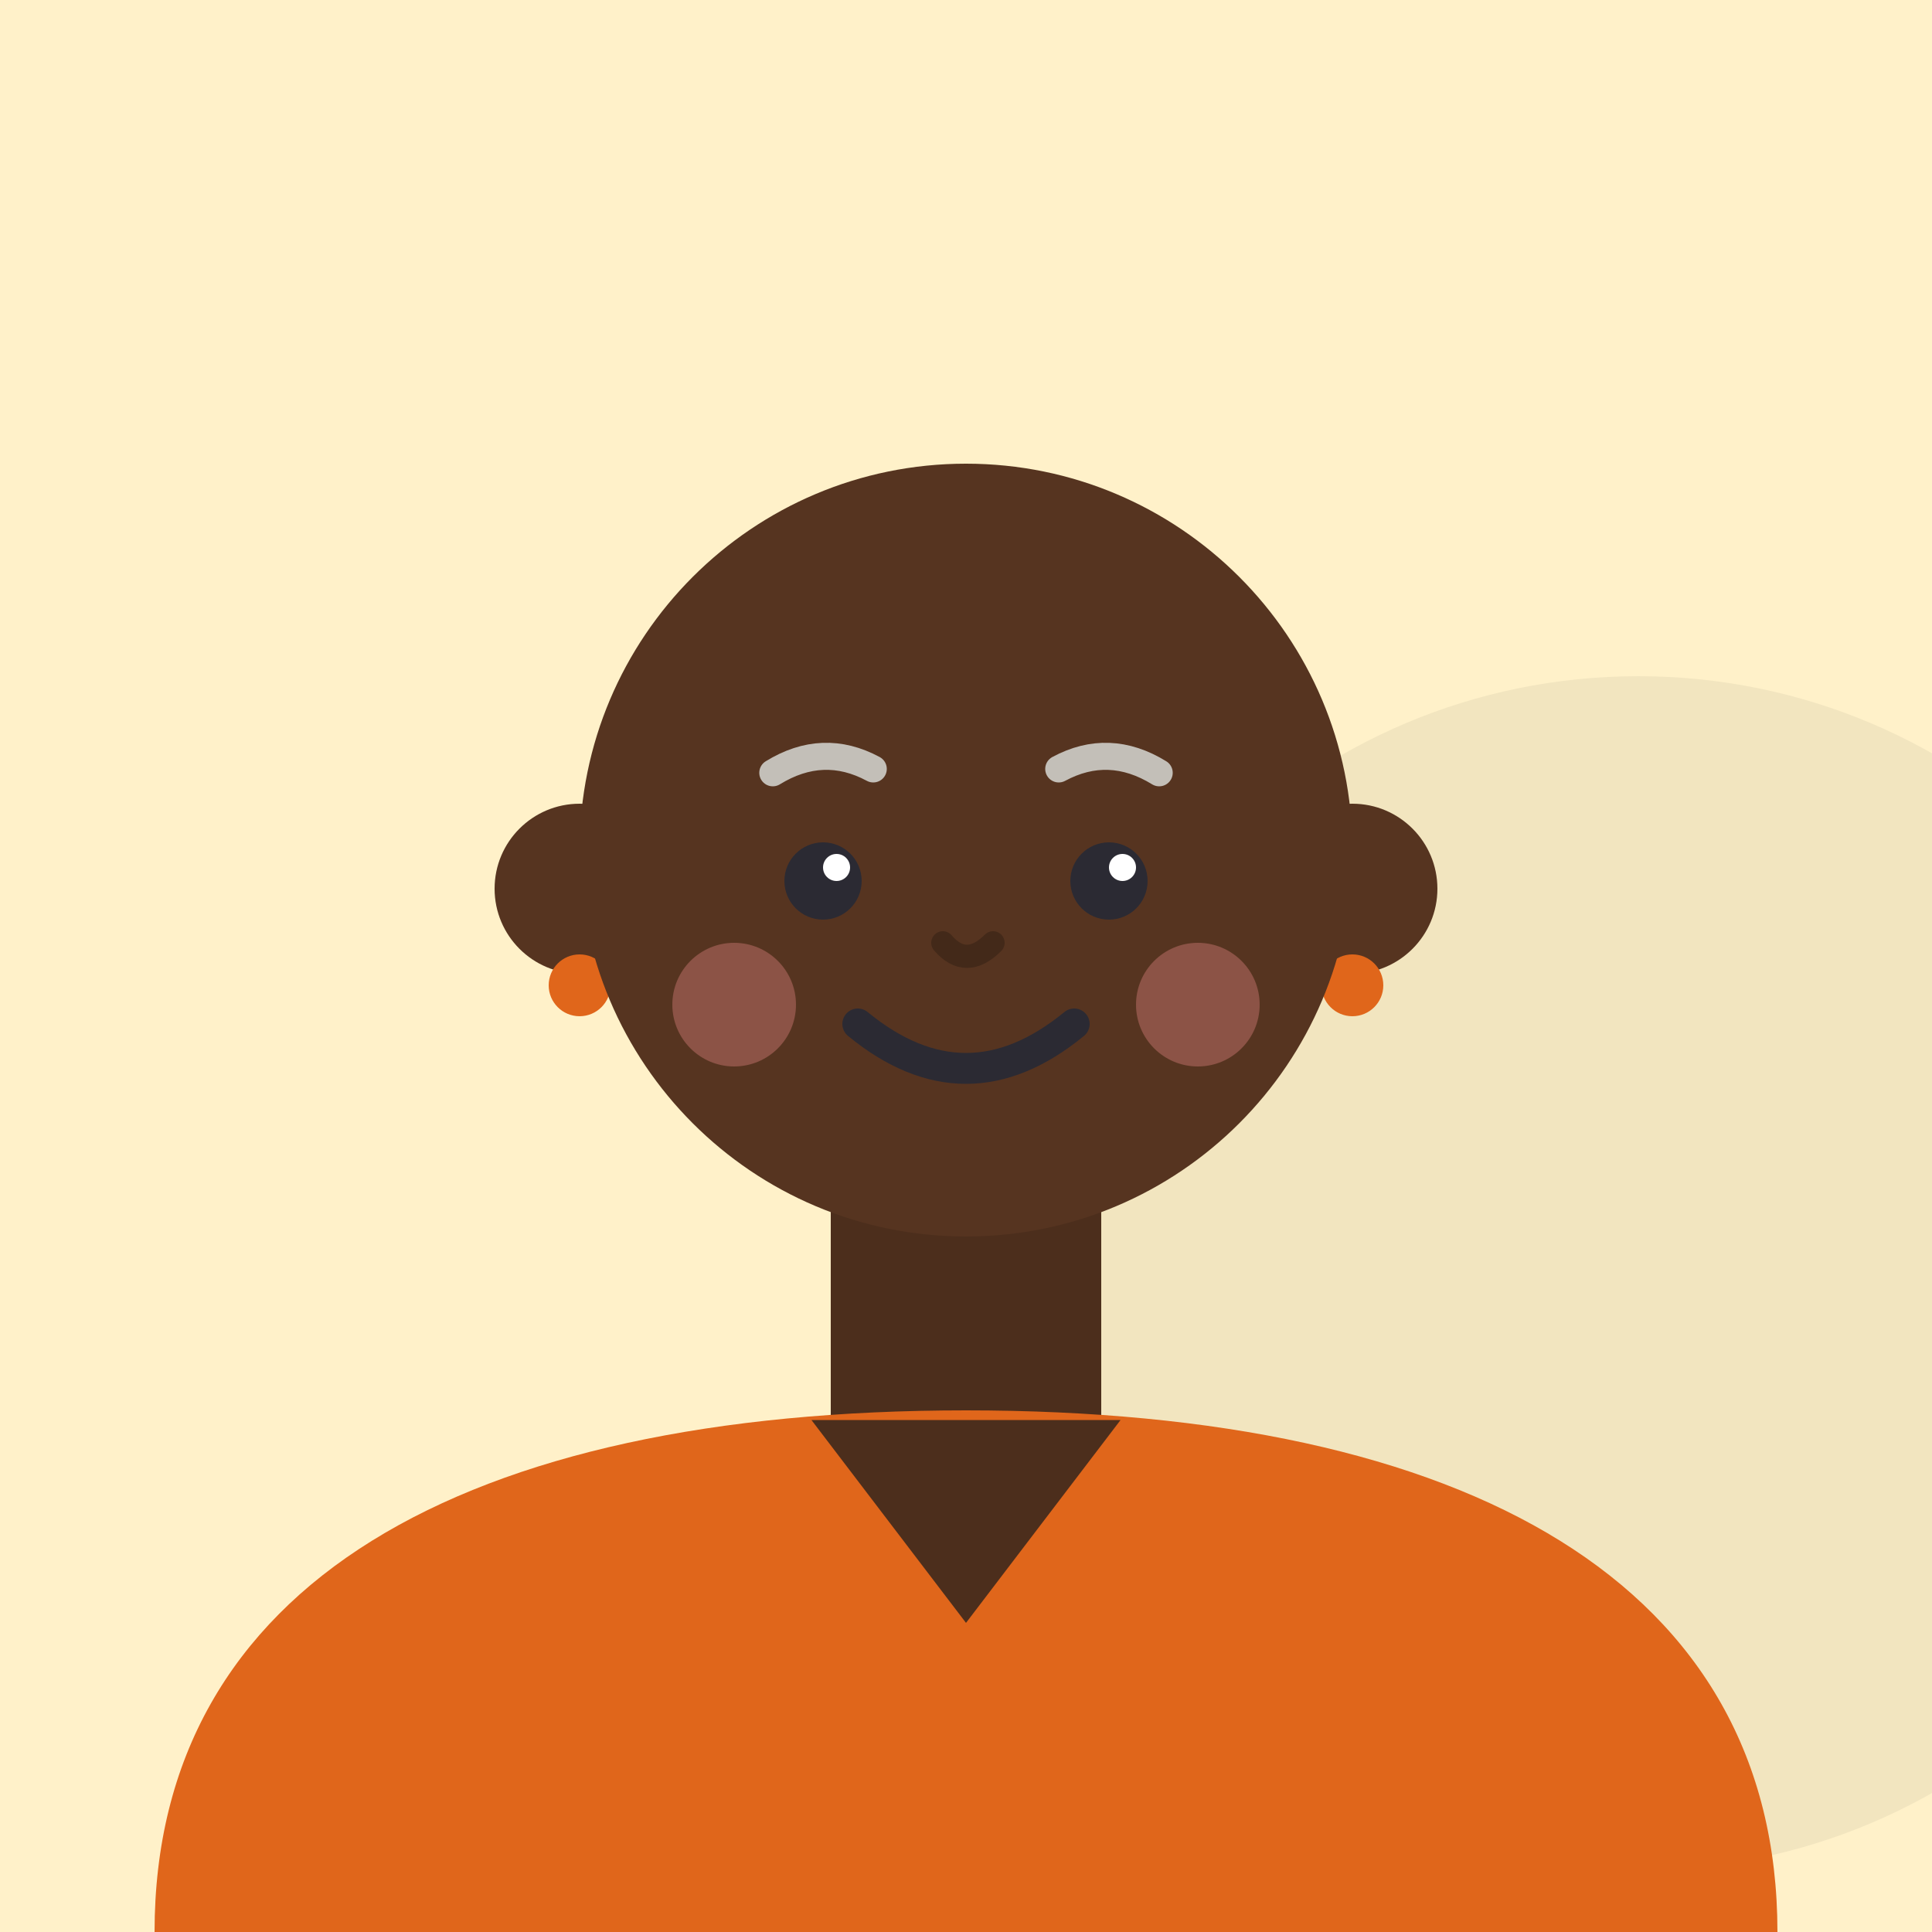
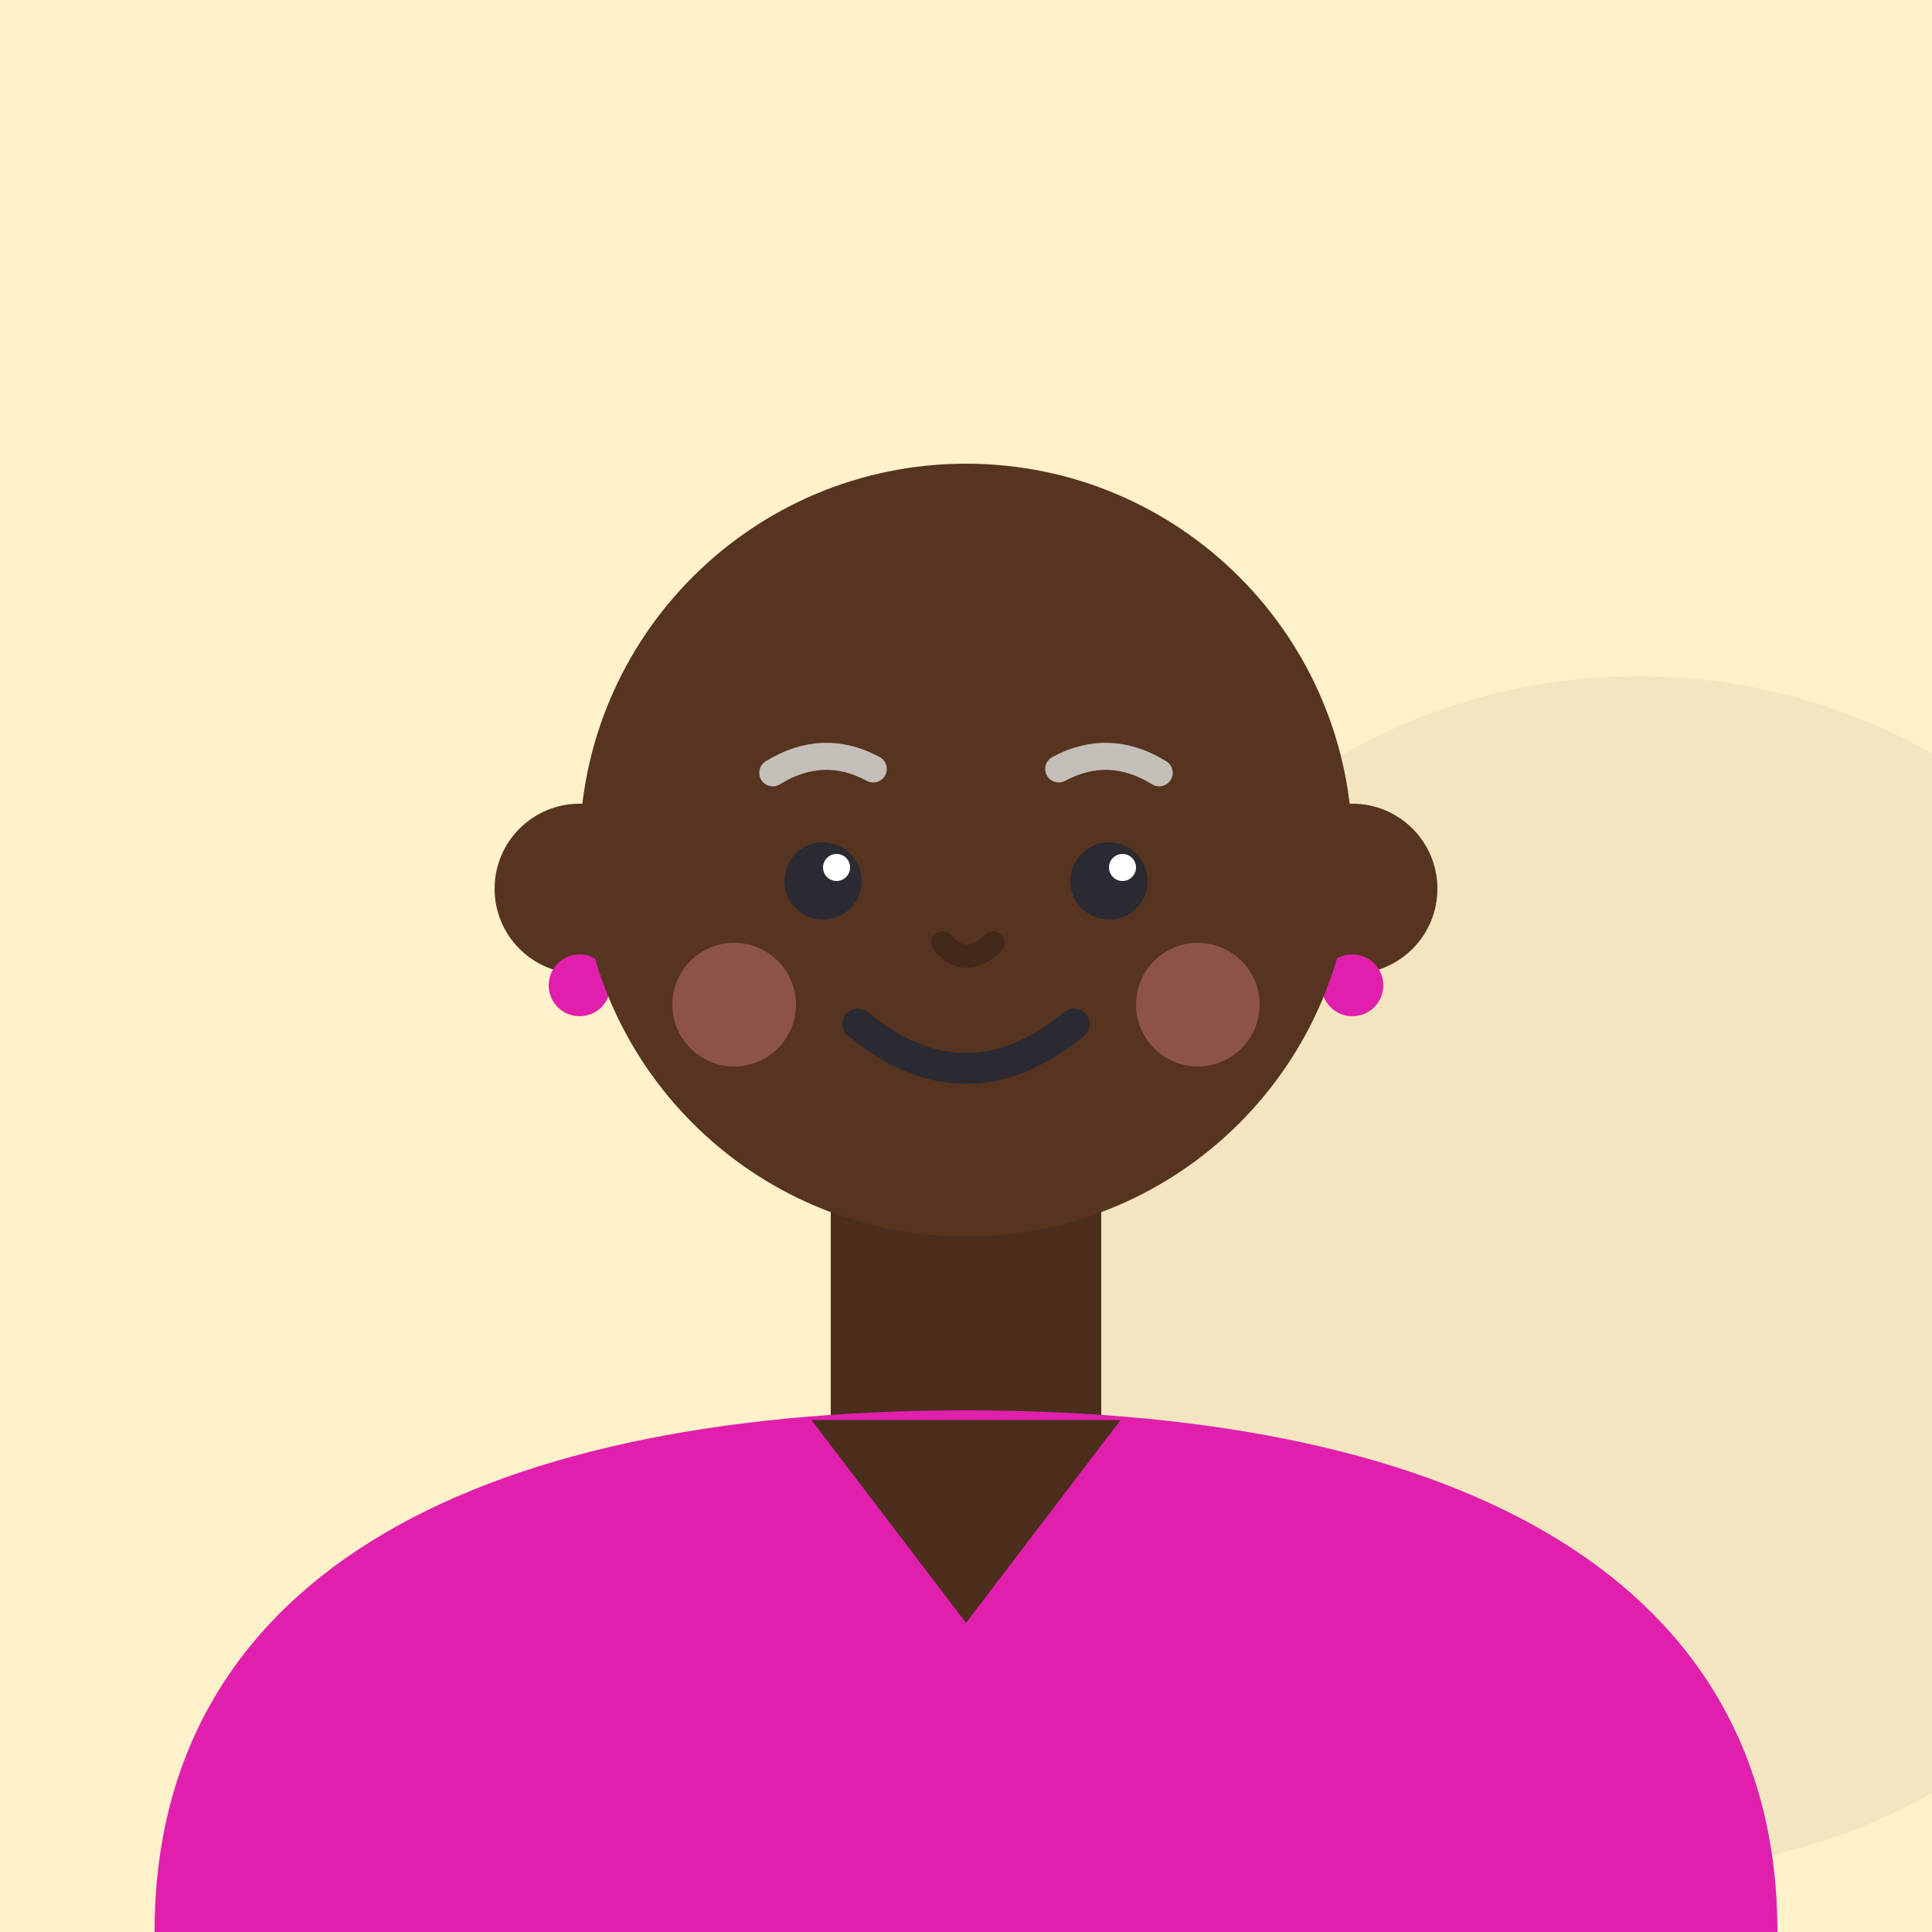
<svg xmlns="http://www.w3.org/2000/svg" viewBox="0 0 100 100" width="320" height="320">
  <rect x="0" y="0" width="100" height="100" fill="#FFF1C9" />
  <circle cx="84.8" cy="65.9" r="30.9" fill="#f2e5bf" />
  <rect x="43" y="57" width="14" height="21" rx="4" fill="#4c2e1c" />
-   <path d="M8 100C8 82 24 73 50 73C76 73 92 82 92 100Z" fill="#E0661B" />
+   <path d="M8 100C8 82 24 73 50 73C76 73 92 82 92 100Z" fill="#E01FAD" />
  <path d="M42 73.5L50 84L58 73.5Z" fill="#4c2e1c" />
  <circle cx="30" cy="46" r="4.4" fill="#563420" />
  <circle cx="70" cy="46" r="4.4" fill="#563420" />
-   <circle cx="30" cy="51" r="1.6" fill="#E0661B" />
-   <circle cx="70" cy="51" r="1.6" fill="#E0661B" />
+   <circle cx="30" cy="51" r="1.6" fill="#E01FAD" />
+   <circle cx="70" cy="51" r="1.6" fill="#E01FAD" />
  <circle cx="50" cy="44" r="20" fill="#563420" />
  <circle cx="38" cy="52" r="3.2" fill="#F28C8C" opacity=".35" />
  <circle cx="62" cy="52" r="3.2" fill="#F28C8C" opacity=".35" />
  <circle cx="42.6" cy="45.6" r="2" fill="#2B2A33" />
  <circle cx="57.4" cy="45.6" r="2" fill="#2B2A33" />
  <circle cx="43.3" cy="44.9" r="0.7" fill="#fff" />
  <circle cx="58.1" cy="44.9" r="0.7" fill="#fff" />
  <path d="M40 40Q42.6 38.4 45.2 39.8M54.8 39.8Q57.4 38.4 60 40" fill="none" stroke="#c3bfb8" stroke-width="1.4" stroke-linecap="round" stroke-linejoin="round" />
  <path d="M48.8 48.8Q50 50.2 51.4 48.8" fill="none" stroke="#432919" stroke-width="1.2" stroke-linecap="round" stroke-linejoin="round" />
  <path d="M44.4 53Q50 57.6 55.6 53" fill="none" stroke="#2B2A33" stroke-width="1.6" stroke-linecap="round" stroke-linejoin="round" />
</svg>
